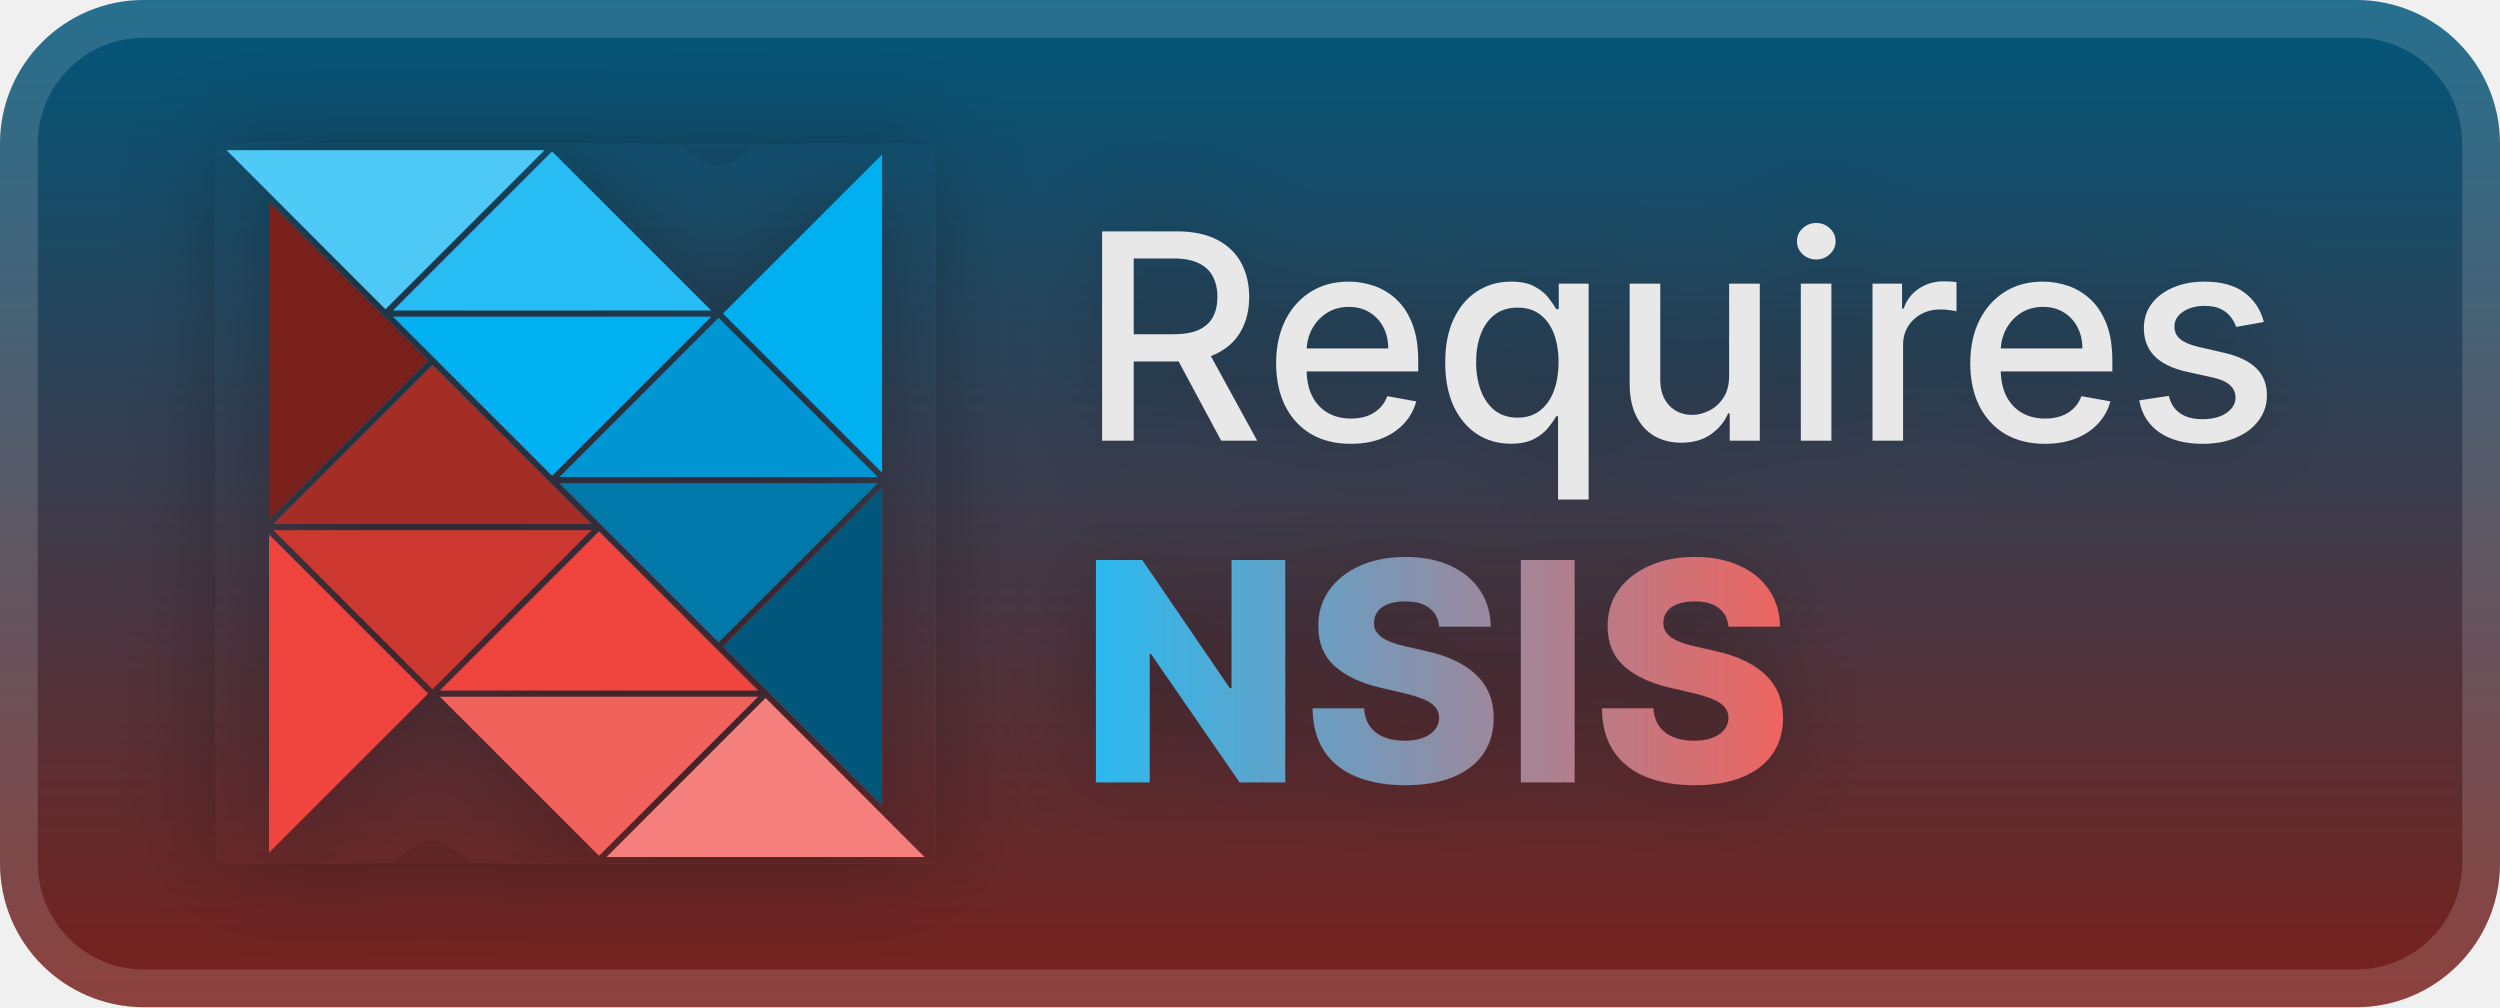
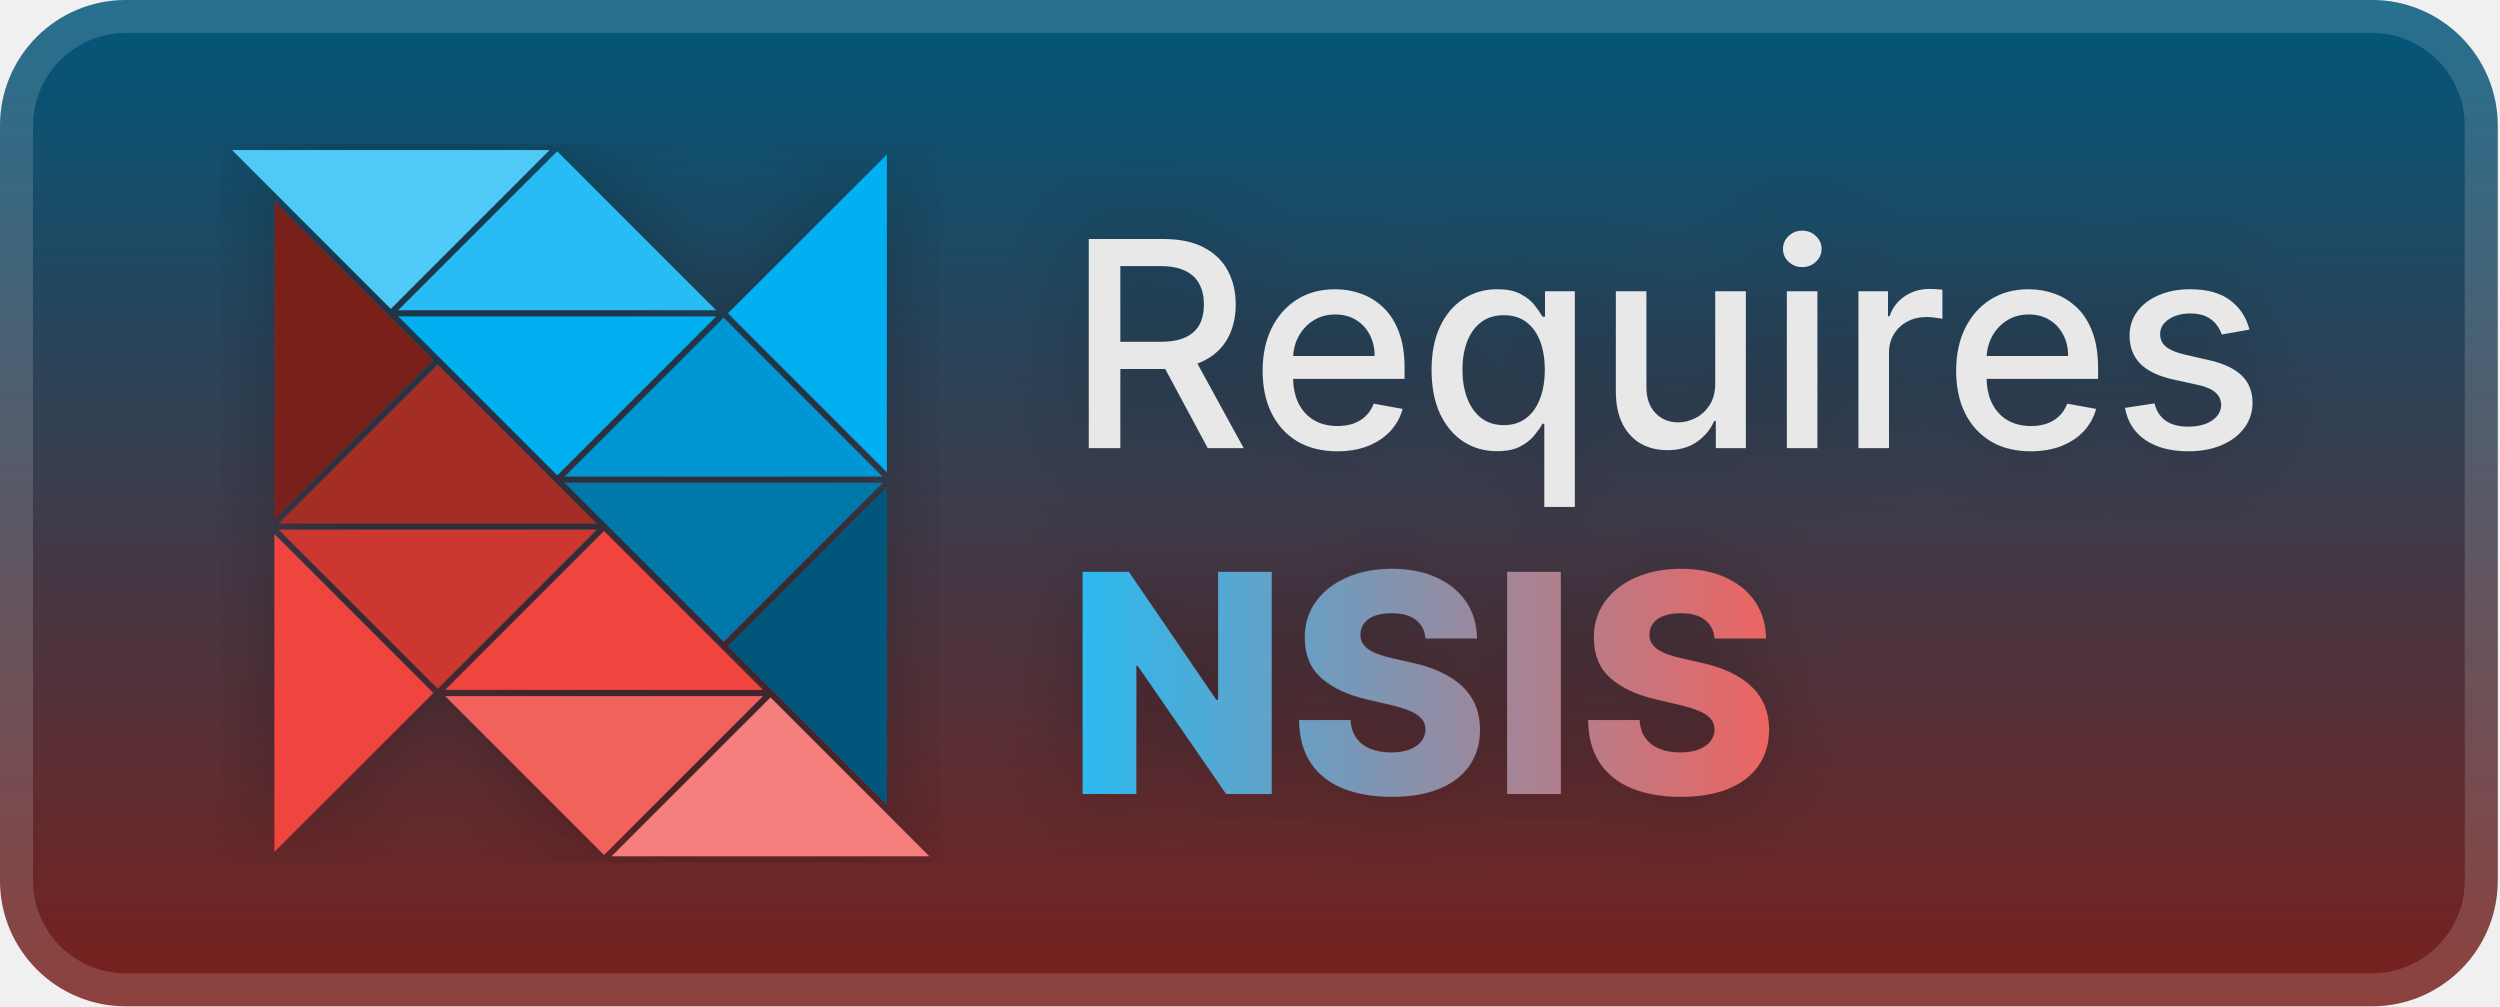
- <svg xmlns="http://www.w3.org/2000/svg" width="158,857" height="64" viewBox="0 0 139 56" fill="none">
-   <rect width="139" height="56" rx="8" fill="url(#paint0_linear_1_50)" />
-   <rect x="1.05" y="1.05" width="136.9" height="53.9" rx="6.95" stroke="white" stroke-opacity="0.15" stroke-width="2.1" />
-   <g filter="url(#filter0_d_1_50)">
-     <g clip-path="url(#clip0_1_50)" filter="url(#filter1_d_1_50)">
-       <path d="M49.041 44.794V27.118L42.792 33.367L40.203 35.956L49.041 44.794Z" fill="#00577B" />
-       <path d="M40.203 17.435L43.659 20.891L49.041 26.273V8.597L40.203 17.435Z" fill="#01B0F0" />
-       <path d="M12.597 8.35L21.435 17.188L30.273 8.35H12.597Z" fill="#4FC9F5" />
-       <path d="M30.695 26.448L39.534 17.61H21.858L30.695 26.448Z" fill="#01B0F0" />
-       <path d="M30.696 8.422L21.858 17.26H39.534L30.696 8.422Z" fill="#27BCF3" />
-       <path d="M21.857 17.26L30.695 8.422L21.857 17.26Z" fill="#27BCF3" />
-       <path d="M31.118 26.87L39.956 35.708L42.545 33.12L48.794 26.87H31.118Z" fill="#0079AA" />
-       <path d="M31.118 26.52H48.794L42.952 20.678L39.956 17.682L31.118 26.52Z" fill="#0096D3" />
-       <path d="M48.794 26.52L42.952 20.678L48.794 26.52H48.794Z" fill="#0096D3" />
-       <path d="M14.959 11.206V28.883L23.796 20.044L14.959 11.206Z" fill="#79201B" />
-       <path d="M23.796 38.566L21.208 35.977L14.959 29.727V47.403L23.796 38.566Z" fill="#F0453F" />
-       <path d="M33.727 47.65H51.403L42.565 38.813L33.727 47.65Z" fill="#F47F7D" />
-       <path d="M24.466 38.391H42.143L33.305 29.552L24.466 38.391Z" fill="#F0453F" />
-       <path d="M33.304 47.578L42.142 38.741H24.466L33.304 47.578Z" fill="#F2625D" />
-       <path d="M15.206 29.13H32.882L24.044 20.292L15.206 29.13Z" fill="#A42D26" />
-       <path d="M15.206 29.48L24.044 38.318L32.882 29.48H15.206Z" fill="#CC382F" />
-       <path d="M24.042 38.318L15.204 29.48L24.042 38.318Z" fill="#CC382F" />
-     </g>
+ <svg xmlns="http://www.w3.org/2000/svg" width="159" height="64" viewBox="0 0 159 64" fill="none">
+   <rect width="158.857" height="64" rx="8" fill="url(#paint0_linear_6_24)" />
+   <rect x="1.05" y="1.05" width="156.757" height="61.9" rx="6.95" stroke="white" stroke-opacity="0.15" stroke-width="2.1" />
+   <g clip-path="url(#clip0_6_24)" filter="url(#filter0_d_6_24)">
+     <path d="M56.404 51.193V30.991L49.262 38.134L46.304 41.092L56.404 51.193Z" fill="#00577B" />
+     <path d="M46.304 19.925L50.254 23.876L56.404 30.027V9.825L46.304 19.925Z" fill="#01B0F0" />
+     <path d="M14.754 9.543L24.855 19.643L34.955 9.543H14.754Z" fill="#4FC9F5" />
+     <path d="M35.438 30.227L45.539 20.126H25.338L35.438 30.227Z" fill="#01B0F0" />
+     <path d="M35.438 9.626L25.337 19.726H45.539L35.438 9.626Z" fill="#27BCF3" />
+     <path d="M25.337 19.726L35.437 9.626L25.337 19.726Z" fill="#27BCF3" />
+     <path d="M35.92 30.709L46.021 40.809L48.98 37.851L56.122 30.709H35.92Z" fill="#0079AA" />
+     <path d="M35.92 30.309H56.121L49.445 23.632L46.021 20.209L35.92 30.309Z" fill="#0096D3" />
+     <path d="M56.122 30.309L49.444 23.632L56.121 30.309H56.122Z" fill="#0096D3" />
+     <path d="M17.453 12.807V33.009L27.553 22.908L17.453 12.807Z" fill="#79201B" />
+     <path d="M27.553 44.075L24.595 41.117L17.453 33.974V54.175L27.553 44.075Z" fill="#F0453F" />
+     <path d="M38.902 54.457H59.103L49.003 44.358L38.902 54.457Z" fill="#F47F7D" />
+     <path d="M28.319 43.875H48.52L38.42 33.774L28.319 43.875Z" fill="#F0453F" />
+     <path d="M38.419 54.375L48.52 44.275H28.318L38.419 54.375Z" fill="#F2625D" />
+     <path d="M17.735 33.292H37.937L27.836 23.191L17.735 33.292Z" fill="#A42D26" />
+     <path d="M17.735 33.691L27.836 43.792L37.937 33.691H17.735Z" fill="#CC382F" />
+     <path d="M27.834 43.792L17.734 33.691L27.834 43.792Z" fill="#CC382F" />
  </g>
-   <g filter="url(#filter2_d_1_50)">
-     <path d="M61.278 24.5V12.864H65.426C66.328 12.864 67.076 13.019 67.67 13.329C68.269 13.64 68.716 14.07 69.011 14.619C69.307 15.165 69.454 15.795 69.454 16.511C69.454 17.224 69.305 17.85 69.006 18.392C68.71 18.93 68.263 19.349 67.665 19.648C67.07 19.947 66.322 20.097 65.42 20.097H62.278V18.585H65.261C65.829 18.585 66.292 18.504 66.648 18.341C67.008 18.178 67.271 17.941 67.438 17.631C67.604 17.32 67.688 16.947 67.688 16.511C67.688 16.072 67.602 15.691 67.432 15.369C67.265 15.047 67.002 14.801 66.642 14.631C66.286 14.456 65.818 14.369 65.239 14.369H63.034V24.5H61.278ZM67.023 19.25L69.898 24.5H67.898L65.079 19.25H67.023ZM75.106 24.676C74.247 24.676 73.506 24.492 72.885 24.125C72.267 23.754 71.79 23.233 71.453 22.562C71.12 21.888 70.953 21.099 70.953 20.193C70.953 19.299 71.12 18.511 71.453 17.829C71.79 17.148 72.26 16.616 72.862 16.233C73.468 15.85 74.177 15.659 74.987 15.659C75.48 15.659 75.957 15.741 76.419 15.903C76.881 16.066 77.296 16.322 77.663 16.67C78.031 17.019 78.32 17.472 78.533 18.028C78.745 18.581 78.851 19.254 78.851 20.045V20.648H71.913V19.375H77.186C77.186 18.928 77.095 18.532 76.913 18.188C76.731 17.839 76.476 17.564 76.146 17.364C75.82 17.163 75.438 17.062 74.999 17.062C74.521 17.062 74.105 17.18 73.749 17.415C73.396 17.646 73.124 17.949 72.93 18.324C72.741 18.695 72.646 19.099 72.646 19.534V20.528C72.646 21.112 72.749 21.608 72.953 22.017C73.161 22.426 73.451 22.739 73.822 22.954C74.194 23.167 74.627 23.273 75.124 23.273C75.445 23.273 75.739 23.227 76.004 23.136C76.269 23.042 76.499 22.901 76.692 22.716C76.885 22.53 77.033 22.301 77.135 22.028L78.743 22.318C78.614 22.792 78.383 23.206 78.05 23.562C77.72 23.915 77.305 24.189 76.805 24.386C76.309 24.579 75.743 24.676 75.106 24.676ZM86.628 27.773V23.142H86.525C86.423 23.328 86.275 23.54 86.082 23.778C85.893 24.017 85.632 24.225 85.298 24.403C84.965 24.581 84.533 24.67 84.003 24.67C83.298 24.67 82.669 24.491 82.117 24.131C81.567 23.767 81.135 23.25 80.821 22.579C80.51 21.905 80.355 21.097 80.355 20.153C80.355 19.21 80.512 18.403 80.827 17.733C81.145 17.062 81.581 16.549 82.133 16.193C82.686 15.837 83.313 15.659 84.014 15.659C84.556 15.659 84.992 15.75 85.321 15.932C85.654 16.11 85.912 16.318 86.094 16.557C86.279 16.795 86.423 17.006 86.525 17.188H86.668V15.773H88.327V27.773H86.628ZM84.378 23.222C84.867 23.222 85.279 23.093 85.617 22.835C85.957 22.574 86.215 22.212 86.389 21.75C86.567 21.288 86.656 20.75 86.656 20.136C86.656 19.53 86.569 19 86.395 18.545C86.221 18.091 85.965 17.737 85.628 17.483C85.291 17.229 84.874 17.102 84.378 17.102C83.867 17.102 83.44 17.235 83.099 17.5C82.758 17.765 82.501 18.127 82.327 18.585C82.156 19.044 82.071 19.561 82.071 20.136C82.071 20.72 82.158 21.244 82.332 21.71C82.507 22.176 82.764 22.545 83.105 22.818C83.45 23.087 83.874 23.222 84.378 23.222ZM96.139 20.881V15.773H97.844V24.5H96.173V22.989H96.082C95.882 23.454 95.56 23.843 95.117 24.153C94.677 24.46 94.13 24.614 93.474 24.614C92.914 24.614 92.418 24.491 91.986 24.244C91.558 23.994 91.221 23.625 90.974 23.136C90.732 22.648 90.611 22.044 90.611 21.324V15.773H92.31V21.119C92.31 21.714 92.474 22.188 92.804 22.54C93.133 22.892 93.561 23.068 94.088 23.068C94.406 23.068 94.722 22.989 95.037 22.829C95.355 22.67 95.618 22.43 95.827 22.108C96.039 21.786 96.143 21.377 96.139 20.881ZM100.126 24.5V15.773H101.825V24.5H100.126ZM100.984 14.426C100.689 14.426 100.435 14.328 100.223 14.131C100.015 13.93 99.91 13.691 99.91 13.415C99.91 13.134 100.015 12.896 100.223 12.699C100.435 12.498 100.689 12.398 100.984 12.398C101.28 12.398 101.532 12.498 101.74 12.699C101.952 12.896 102.058 13.134 102.058 13.415C102.058 13.691 101.952 13.93 101.74 14.131C101.532 14.328 101.28 14.426 100.984 14.426ZM104.111 24.5V15.773H105.753V17.159H105.844C106.003 16.689 106.283 16.32 106.685 16.051C107.09 15.778 107.548 15.642 108.06 15.642C108.166 15.642 108.291 15.646 108.435 15.653C108.582 15.661 108.698 15.67 108.781 15.682V17.307C108.713 17.288 108.592 17.267 108.418 17.244C108.243 17.218 108.069 17.204 107.895 17.204C107.493 17.204 107.135 17.29 106.821 17.46C106.51 17.627 106.264 17.86 106.082 18.159C105.901 18.454 105.81 18.792 105.81 19.17V24.5H104.111ZM113.7 24.676C112.84 24.676 112.1 24.492 111.479 24.125C110.861 23.754 110.384 23.233 110.047 22.562C109.714 21.888 109.547 21.099 109.547 20.193C109.547 19.299 109.714 18.511 110.047 17.829C110.384 17.148 110.854 16.616 111.456 16.233C112.062 15.85 112.77 15.659 113.581 15.659C114.073 15.659 114.551 15.741 115.013 15.903C115.475 16.066 115.89 16.322 116.257 16.67C116.624 17.019 116.914 17.472 117.126 18.028C117.339 18.581 117.445 19.254 117.445 20.045V20.648H110.507V19.375H115.78C115.78 18.928 115.689 18.532 115.507 18.188C115.325 17.839 115.07 17.564 114.74 17.364C114.414 17.163 114.032 17.062 113.592 17.062C113.115 17.062 112.698 17.18 112.342 17.415C111.99 17.646 111.717 17.949 111.524 18.324C111.335 18.695 111.24 19.099 111.24 19.534V20.528C111.24 21.112 111.342 21.608 111.547 22.017C111.755 22.426 112.045 22.739 112.416 22.954C112.787 23.167 113.221 23.273 113.717 23.273C114.039 23.273 114.333 23.227 114.598 23.136C114.863 23.042 115.092 22.901 115.285 22.716C115.479 22.53 115.626 22.301 115.729 22.028L117.337 22.318C117.208 22.792 116.977 23.206 116.643 23.562C116.314 23.915 115.899 24.189 115.399 24.386C114.903 24.579 114.337 24.676 113.7 24.676ZM125.869 17.903L124.33 18.176C124.265 17.979 124.163 17.792 124.023 17.614C123.886 17.436 123.701 17.29 123.466 17.176C123.231 17.062 122.937 17.006 122.585 17.006C122.104 17.006 121.703 17.114 121.381 17.329C121.059 17.542 120.898 17.816 120.898 18.153C120.898 18.445 121.006 18.68 121.222 18.858C121.437 19.036 121.786 19.182 122.267 19.295L123.653 19.614C124.456 19.799 125.055 20.085 125.449 20.472C125.843 20.858 126.04 21.36 126.04 21.977C126.04 22.5 125.888 22.966 125.585 23.375C125.286 23.78 124.867 24.099 124.33 24.329C123.795 24.561 123.176 24.676 122.472 24.676C121.494 24.676 120.697 24.468 120.08 24.051C119.462 23.631 119.083 23.034 118.943 22.261L120.585 22.011C120.687 22.439 120.898 22.763 121.216 22.983C121.534 23.199 121.949 23.307 122.46 23.307C123.017 23.307 123.462 23.191 123.795 22.96C124.129 22.725 124.295 22.439 124.295 22.102C124.295 21.829 124.193 21.6 123.989 21.415C123.788 21.229 123.479 21.089 123.062 20.994L121.585 20.67C120.771 20.485 120.169 20.189 119.778 19.784C119.392 19.379 119.199 18.866 119.199 18.244C119.199 17.729 119.343 17.278 119.631 16.892C119.919 16.506 120.316 16.204 120.824 15.989C121.331 15.769 121.913 15.659 122.568 15.659C123.511 15.659 124.254 15.864 124.795 16.273C125.337 16.678 125.695 17.222 125.869 17.903Z" fill="#E8E8E8" />
-     <path d="M71.458 31.136V43.5H68.923L64.002 36.364H63.924V43.5H60.936V31.136H63.507L68.373 38.26H68.476V31.136H71.458ZM80.02 34.843C79.98 34.4 79.801 34.056 79.483 33.811C79.169 33.561 78.72 33.436 78.136 33.436C77.75 33.436 77.428 33.487 77.171 33.587C76.913 33.688 76.72 33.827 76.591 34.004C76.462 34.177 76.396 34.376 76.392 34.602C76.384 34.787 76.42 34.95 76.5 35.09C76.585 35.231 76.706 35.356 76.863 35.465C77.024 35.569 77.217 35.662 77.442 35.742C77.668 35.823 77.921 35.894 78.203 35.954L79.265 36.195C79.877 36.328 80.416 36.505 80.883 36.727C81.354 36.948 81.749 37.212 82.067 37.517C82.388 37.823 82.632 38.175 82.797 38.574C82.962 38.972 83.046 39.419 83.05 39.914C83.046 40.695 82.849 41.365 82.459 41.924C82.069 42.484 81.507 42.912 80.775 43.21C80.046 43.508 79.167 43.657 78.136 43.657C77.102 43.657 76.201 43.502 75.432 43.192C74.663 42.882 74.066 42.411 73.639 41.779C73.212 41.148 72.993 40.349 72.981 39.383H75.842C75.867 39.781 75.973 40.113 76.162 40.379C76.352 40.645 76.611 40.846 76.941 40.983C77.275 41.119 77.662 41.188 78.1 41.188C78.503 41.188 78.845 41.133 79.126 41.025C79.412 40.916 79.632 40.765 79.784 40.572C79.937 40.379 80.016 40.157 80.02 39.908C80.016 39.675 79.944 39.475 79.803 39.31C79.662 39.141 79.444 38.996 79.151 38.876C78.861 38.751 78.491 38.636 78.04 38.532L76.748 38.23C75.677 37.984 74.834 37.588 74.219 37.041C73.603 36.489 73.297 35.745 73.301 34.807C73.297 34.042 73.502 33.372 73.917 32.797C74.331 32.221 74.905 31.772 75.637 31.45C76.37 31.128 77.205 30.967 78.142 30.967C79.1 30.967 79.931 31.13 80.636 31.456C81.344 31.778 81.893 32.231 82.284 32.815C82.674 33.398 82.873 34.074 82.882 34.843H80.02ZM87.548 31.136V43.5H84.56V31.136H87.548ZM96.107 34.843C96.067 34.4 95.888 34.056 95.57 33.811C95.256 33.561 94.807 33.436 94.223 33.436C93.837 33.436 93.515 33.487 93.257 33.587C93 33.688 92.807 33.827 92.678 34.004C92.549 34.177 92.483 34.376 92.479 34.602C92.471 34.787 92.507 34.95 92.587 35.09C92.672 35.231 92.793 35.356 92.95 35.465C93.111 35.569 93.304 35.662 93.529 35.742C93.754 35.823 94.008 35.894 94.29 35.954L95.352 36.195C95.964 36.328 96.503 36.505 96.97 36.727C97.441 36.948 97.835 37.212 98.153 37.517C98.475 37.823 98.719 38.175 98.884 38.574C99.049 38.972 99.133 39.419 99.137 39.914C99.133 40.695 98.936 41.365 98.546 41.924C98.155 42.484 97.594 42.912 96.862 43.21C96.133 43.508 95.254 43.657 94.223 43.657C93.189 43.657 92.287 43.502 91.519 43.192C90.75 42.882 90.152 42.411 89.726 41.779C89.299 41.148 89.08 40.349 89.068 39.383H91.929C91.954 39.781 92.06 40.113 92.249 40.379C92.438 40.645 92.698 40.846 93.028 40.983C93.362 41.119 93.748 41.188 94.187 41.188C94.59 41.188 94.932 41.133 95.213 41.025C95.499 40.916 95.719 40.765 95.871 40.572C96.024 40.379 96.103 40.157 96.107 39.908C96.103 39.675 96.03 39.475 95.889 39.31C95.749 39.141 95.531 38.996 95.237 38.876C94.948 38.751 94.578 38.636 94.127 38.532L92.835 38.23C91.764 37.984 90.921 37.588 90.305 37.041C89.69 36.489 89.384 35.745 89.388 34.807C89.384 34.042 89.589 33.372 90.004 32.797C90.418 32.221 90.992 31.772 91.724 31.45C92.457 31.128 93.292 30.967 94.229 30.967C95.187 30.967 96.018 31.13 96.723 31.456C97.431 31.778 97.98 32.231 98.371 32.815C98.761 33.398 98.96 34.074 98.968 34.843H96.107Z" fill="url(#paint1_linear_1_50)" />
+   <g filter="url(#filter1_d_6_24)">
+     <path d="M69.247 28.5V15.201H73.987C75.017 15.201 75.872 15.379 76.552 15.734C77.236 16.089 77.747 16.58 78.084 17.208C78.422 17.831 78.591 18.552 78.591 19.37C78.591 20.184 78.42 20.9 78.078 21.52C77.74 22.134 77.23 22.613 76.546 22.954C75.866 23.297 75.011 23.468 73.981 23.468H70.39V21.74H73.799C74.448 21.74 74.976 21.647 75.383 21.461C75.794 21.275 76.095 21.004 76.286 20.649C76.476 20.294 76.571 19.868 76.571 19.37C76.571 18.868 76.474 18.433 76.279 18.065C76.089 17.697 75.788 17.416 75.377 17.221C74.97 17.022 74.435 16.922 73.773 16.922H71.253V28.5H69.247ZM75.812 22.5L79.097 28.5H76.812L73.591 22.5H75.812ZM85.05 28.701C84.068 28.701 83.221 28.491 82.511 28.071C81.806 27.647 81.26 27.052 80.875 26.286C80.494 25.515 80.304 24.613 80.304 23.578C80.304 22.556 80.494 21.656 80.875 20.877C81.26 20.097 81.797 19.489 82.485 19.052C83.178 18.615 83.988 18.396 84.914 18.396C85.477 18.396 86.022 18.489 86.55 18.675C87.079 18.861 87.552 19.154 87.972 19.552C88.392 19.95 88.724 20.468 88.966 21.104C89.208 21.736 89.33 22.504 89.33 23.409V24.097H81.401V22.643H87.427C87.427 22.132 87.323 21.68 87.115 21.286C86.907 20.887 86.615 20.574 86.239 20.344C85.866 20.115 85.429 20 84.927 20C84.382 20 83.905 20.134 83.498 20.403C83.096 20.667 82.784 21.013 82.563 21.442C82.347 21.866 82.239 22.327 82.239 22.825V23.961C82.239 24.628 82.356 25.195 82.589 25.662C82.827 26.13 83.159 26.487 83.583 26.734C84.007 26.976 84.503 27.097 85.07 27.097C85.438 27.097 85.773 27.046 86.076 26.942C86.379 26.833 86.641 26.673 86.862 26.461C87.083 26.249 87.252 25.987 87.368 25.675L89.206 26.006C89.059 26.548 88.795 27.022 88.414 27.429C88.037 27.831 87.563 28.145 86.992 28.37C86.425 28.591 85.778 28.701 85.05 28.701ZM98.218 32.24V26.948H98.101C97.984 27.16 97.815 27.403 97.594 27.675C97.378 27.948 97.079 28.186 96.698 28.39C96.317 28.593 95.824 28.695 95.218 28.695C94.412 28.695 93.694 28.489 93.062 28.078C92.434 27.662 91.941 27.071 91.581 26.305C91.226 25.535 91.049 24.61 91.049 23.532C91.049 22.454 91.228 21.532 91.588 20.766C91.951 20 92.449 19.413 93.081 19.006C93.713 18.6 94.43 18.396 95.231 18.396C95.85 18.396 96.347 18.5 96.724 18.708C97.105 18.911 97.399 19.149 97.607 19.422C97.819 19.695 97.984 19.935 98.101 20.143H98.263V18.526H100.159V32.24H98.218ZM95.646 27.039C96.205 27.039 96.676 26.892 97.062 26.597C97.451 26.299 97.746 25.885 97.945 25.357C98.148 24.829 98.25 24.214 98.25 23.513C98.25 22.82 98.15 22.214 97.951 21.695C97.752 21.175 97.46 20.771 97.075 20.48C96.689 20.191 96.213 20.046 95.646 20.046C95.062 20.046 94.575 20.197 94.185 20.5C93.796 20.803 93.501 21.216 93.302 21.74C93.107 22.264 93.01 22.855 93.01 23.513C93.01 24.18 93.109 24.779 93.308 25.312C93.508 25.844 93.802 26.266 94.192 26.578C94.585 26.885 95.07 27.039 95.646 27.039ZM109.088 24.364V18.526H111.036V28.5H109.127V26.773H109.023C108.793 27.305 108.425 27.749 107.919 28.104C107.417 28.454 106.791 28.63 106.042 28.63C105.402 28.63 104.834 28.489 104.341 28.208C103.852 27.922 103.466 27.5 103.185 26.942C102.908 26.383 102.769 25.693 102.769 24.87V18.526H104.711V24.636C104.711 25.316 104.899 25.857 105.276 26.26C105.653 26.662 106.142 26.864 106.744 26.864C107.107 26.864 107.469 26.773 107.828 26.591C108.192 26.409 108.492 26.134 108.731 25.766C108.973 25.398 109.092 24.931 109.088 24.364ZM113.644 28.5V18.526H115.586V28.5H113.644ZM114.625 16.987C114.287 16.987 113.997 16.875 113.755 16.649C113.517 16.42 113.398 16.147 113.398 15.831C113.398 15.511 113.517 15.238 113.755 15.013C113.997 14.784 114.287 14.669 114.625 14.669C114.963 14.669 115.251 14.784 115.489 15.013C115.731 15.238 115.852 15.511 115.852 15.831C115.852 16.147 115.731 16.42 115.489 16.649C115.251 16.875 114.963 16.987 114.625 16.987ZM118.198 28.5V18.526H120.075V20.11H120.179C120.36 19.574 120.681 19.151 121.14 18.844C121.603 18.532 122.127 18.377 122.711 18.377C122.832 18.377 122.975 18.381 123.14 18.39C123.308 18.398 123.44 18.409 123.536 18.422V20.279C123.458 20.258 123.319 20.234 123.12 20.208C122.921 20.177 122.722 20.162 122.523 20.162C122.064 20.162 121.655 20.26 121.295 20.455C120.94 20.645 120.659 20.911 120.451 21.253C120.244 21.591 120.14 21.976 120.14 22.409V28.5H118.198ZM129.157 28.701C128.175 28.701 127.328 28.491 126.619 28.071C125.913 27.647 125.367 27.052 124.982 26.286C124.601 25.515 124.411 24.613 124.411 23.578C124.411 22.556 124.601 21.656 124.982 20.877C125.367 20.097 125.904 19.489 126.593 19.052C127.285 18.615 128.095 18.396 129.021 18.396C129.584 18.396 130.129 18.489 130.657 18.675C131.186 18.861 131.66 19.154 132.08 19.552C132.499 19.95 132.831 20.468 133.073 21.104C133.315 21.736 133.437 22.504 133.437 23.409V24.097H125.508V22.643H131.534C131.534 22.132 131.43 21.68 131.222 21.286C131.015 20.887 130.722 20.574 130.346 20.344C129.973 20.115 129.536 20 129.034 20C128.489 20 128.012 20.134 127.606 20.403C127.203 20.667 126.891 21.013 126.67 21.442C126.454 21.866 126.346 22.327 126.346 22.825V23.961C126.346 24.628 126.463 25.195 126.696 25.662C126.935 26.13 127.266 26.487 127.69 26.734C128.114 26.976 128.61 27.097 129.177 27.097C129.545 27.097 129.88 27.046 130.183 26.942C130.486 26.833 130.748 26.673 130.969 26.461C131.19 26.249 131.359 25.987 131.476 25.675L133.313 26.006C133.166 26.548 132.902 27.022 132.521 27.429C132.144 27.831 131.67 28.145 131.099 28.37C130.532 28.591 129.885 28.701 129.157 28.701ZM143.065 20.961L141.305 21.273C141.232 21.048 141.115 20.833 140.955 20.63C140.799 20.426 140.587 20.26 140.318 20.13C140.05 20 139.714 19.935 139.312 19.935C138.762 19.935 138.303 20.058 137.935 20.305C137.567 20.548 137.383 20.861 137.383 21.247C137.383 21.58 137.507 21.849 137.753 22.052C138 22.255 138.398 22.422 138.948 22.552L140.532 22.916C141.45 23.128 142.134 23.454 142.584 23.896C143.035 24.338 143.26 24.911 143.26 25.617C143.26 26.214 143.087 26.747 142.74 27.214C142.398 27.677 141.92 28.041 141.305 28.305C140.695 28.569 139.987 28.701 139.182 28.701C138.065 28.701 137.154 28.463 136.448 27.987C135.742 27.506 135.31 26.825 135.149 25.942L137.026 25.656C137.143 26.145 137.383 26.515 137.747 26.766C138.11 27.013 138.584 27.136 139.169 27.136C139.805 27.136 140.314 27.004 140.695 26.74C141.076 26.472 141.266 26.145 141.266 25.76C141.266 25.448 141.149 25.186 140.916 24.974C140.686 24.762 140.333 24.602 139.857 24.494L138.169 24.123C137.238 23.911 136.55 23.574 136.104 23.11C135.662 22.647 135.442 22.061 135.442 21.351C135.442 20.762 135.606 20.247 135.935 19.805C136.264 19.364 136.719 19.02 137.299 18.773C137.879 18.522 138.543 18.396 139.292 18.396C140.37 18.396 141.219 18.63 141.838 19.097C142.457 19.561 142.866 20.182 143.065 20.961Z" fill="#E8E8E8" />
+     <path d="M80.881 36.37V50.5H77.983L72.36 42.345H72.27V50.5H68.855V36.37H71.794L77.355 44.511H77.472V36.37H80.881ZM90.666 40.606C90.62 40.1 90.415 39.707 90.052 39.426C89.693 39.141 89.18 38.999 88.513 38.999C88.072 38.999 87.704 39.056 87.409 39.171C87.115 39.286 86.894 39.445 86.747 39.647C86.6 39.845 86.524 40.073 86.519 40.33C86.51 40.542 86.551 40.728 86.643 40.889C86.74 41.05 86.878 41.193 87.057 41.317C87.241 41.437 87.462 41.542 87.72 41.634C87.977 41.726 88.267 41.807 88.589 41.876L89.803 42.152C90.502 42.304 91.119 42.506 91.652 42.759C92.191 43.012 92.641 43.313 93.005 43.663C93.373 44.012 93.651 44.415 93.839 44.87C94.028 45.325 94.125 45.836 94.129 46.402C94.125 47.294 93.899 48.06 93.453 48.699C93.007 49.339 92.365 49.828 91.528 50.169C90.696 50.509 89.691 50.679 88.513 50.679C87.331 50.679 86.301 50.502 85.422 50.148C84.544 49.794 83.861 49.256 83.373 48.534C82.885 47.812 82.635 46.898 82.621 45.795H85.891C85.919 46.25 86.041 46.63 86.257 46.933C86.473 47.237 86.77 47.467 87.147 47.623C87.529 47.779 87.97 47.858 88.472 47.858C88.932 47.858 89.323 47.795 89.645 47.671C89.971 47.547 90.222 47.375 90.397 47.154C90.571 46.933 90.661 46.68 90.666 46.395C90.661 46.128 90.578 45.9 90.417 45.712C90.256 45.519 90.008 45.353 89.672 45.215C89.341 45.072 88.918 44.941 88.403 44.822L86.926 44.477C85.703 44.196 84.739 43.743 84.035 43.118C83.332 42.488 82.982 41.637 82.987 40.565C82.982 39.691 83.217 38.925 83.691 38.267C84.164 37.61 84.82 37.097 85.657 36.729C86.494 36.361 87.448 36.177 88.52 36.177C89.615 36.177 90.564 36.363 91.369 36.736C92.179 37.104 92.807 37.621 93.253 38.288C93.699 38.955 93.927 39.728 93.936 40.606H90.666ZM99.269 36.37V50.5H95.854V36.37H99.269ZM109.051 40.606C109.005 40.1 108.8 39.707 108.437 39.426C108.078 39.141 107.565 38.999 106.898 38.999C106.457 38.999 106.089 39.056 105.794 39.171C105.5 39.286 105.279 39.445 105.132 39.647C104.985 39.845 104.909 40.073 104.904 40.33C104.895 40.542 104.936 40.728 105.028 40.889C105.125 41.05 105.263 41.193 105.442 41.317C105.626 41.437 105.847 41.542 106.105 41.634C106.362 41.726 106.652 41.807 106.974 41.876L108.188 42.152C108.887 42.304 109.504 42.506 110.037 42.759C110.575 43.012 111.026 43.313 111.39 43.663C111.758 44.012 112.036 44.415 112.224 44.87C112.413 45.325 112.51 45.836 112.514 46.402C112.51 47.294 112.284 48.06 111.838 48.699C111.392 49.339 110.75 49.828 109.913 50.169C109.081 50.509 108.076 50.679 106.898 50.679C105.716 50.679 104.686 50.502 103.807 50.148C102.929 49.794 102.246 49.256 101.758 48.534C101.271 47.812 101.02 46.898 101.006 45.795H104.276C104.304 46.25 104.426 46.63 104.642 46.933C104.858 47.237 105.155 47.467 105.532 47.623C105.914 47.779 106.355 47.858 106.857 47.858C107.317 47.858 107.708 47.795 108.03 47.671C108.356 47.547 108.607 47.375 108.782 47.154C108.956 46.933 109.046 46.68 109.051 46.395C109.046 46.128 108.963 45.9 108.802 45.712C108.641 45.519 108.393 45.353 108.057 45.215C107.726 45.072 107.303 44.941 106.788 44.822L105.311 44.477C104.088 44.196 103.124 43.743 102.42 43.118C101.717 42.488 101.367 41.637 101.372 40.565C101.367 39.691 101.602 38.925 102.075 38.267C102.549 37.61 103.205 37.097 104.042 36.729C104.879 36.361 105.833 36.177 106.905 36.177C108 36.177 108.95 36.363 109.754 36.736C110.564 37.104 111.192 37.621 111.638 38.288C112.084 38.955 112.312 39.728 112.321 40.606H109.051Z" fill="url(#paint1_linear_6_24)" />
  </g>
  <defs>
-     <filter id="filter0_d_1_50" x="6.286" y="2.286" width="51.429" height="51.429" filterUnits="userSpaceOnUse" color-interpolation-filters="sRGB">
-       <feFlood flood-opacity="0" result="BackgroundImageFix" />
-       <feColorMatrix in="SourceAlpha" type="matrix" values="0 0 0 0 0 0 0 0 0 0 0 0 0 0 0 0 0 0 127 0" result="hardAlpha" />
-       <feOffset />
-       <feGaussianBlur stdDeviation="2.857" />
-       <feComposite in2="hardAlpha" operator="out" />
-       <feColorMatrix type="matrix" values="0 0 0 0 0 0 0 0 0 0 0 0 0 0 0 0 0 0 0.25 0" />
-       <feBlend mode="normal" in2="BackgroundImageFix" result="effect1_dropShadow_1_50" />
-       <feBlend mode="normal" in="SourceGraphic" in2="effect1_dropShadow_1_50" result="shape" />
-     </filter>
-     <filter id="filter1_d_1_50" x="6.4" y="2.4" width="51.2" height="51.2" filterUnits="userSpaceOnUse" color-interpolation-filters="sRGB">
+     <filter id="filter0_d_6_24" x="8.471" y="3.543" width="56.914" height="56.914" filterUnits="userSpaceOnUse" color-interpolation-filters="sRGB">
      <feFlood flood-opacity="0" result="BackgroundImageFix" />
      <feColorMatrix in="SourceAlpha" type="matrix" values="0 0 0 0 0 0 0 0 0 0 0 0 0 0 0 0 0 0 127 0" result="hardAlpha" />
      <feOffset />
      <feGaussianBlur stdDeviation="2.8" />
      <feComposite in2="hardAlpha" operator="out" />
      <feColorMatrix type="matrix" values="0 0 0 0 0 0 0 0 0 0 0 0 0 0 0 0 0 0 0.25 0" />
-       <feBlend mode="normal" in2="BackgroundImageFix" result="effect1_dropShadow_1_50" />
-       <feBlend mode="normal" in="SourceGraphic" in2="effect1_dropShadow_1_50" result="shape" />
+       <feBlend mode="normal" in2="BackgroundImageFix" result="effect1_dropShadow_6_24" />
+       <feBlend mode="normal" in="SourceGraphic" in2="effect1_dropShadow_6_24" result="shape" />
    </filter>
-     <filter id="filter2_d_1_50" x="54.4" y="3.9" width="78.2" height="48.2" filterUnits="userSpaceOnUse" color-interpolation-filters="sRGB">
+     <filter id="filter1_d_6_24" x="62.186" y="4.9" width="88.2" height="54.2" filterUnits="userSpaceOnUse" color-interpolation-filters="sRGB">
      <feFlood flood-opacity="0" result="BackgroundImageFix" />
      <feColorMatrix in="SourceAlpha" type="matrix" values="0 0 0 0 0 0 0 0 0 0 0 0 0 0 0 0 0 0 127 0" result="hardAlpha" />
      <feOffset />
      <feGaussianBlur stdDeviation="2.8" />
      <feComposite in2="hardAlpha" operator="out" />
      <feColorMatrix type="matrix" values="0 0 0 0 0 0 0 0 0 0 0 0 0 0 0 0 0 0 0.25 0" />
-       <feBlend mode="normal" in2="BackgroundImageFix" result="effect1_dropShadow_1_50" />
-       <feBlend mode="normal" in="SourceGraphic" in2="effect1_dropShadow_1_50" result="shape" />
+       <feBlend mode="normal" in2="BackgroundImageFix" result="effect1_dropShadow_6_24" />
+       <feBlend mode="normal" in="SourceGraphic" in2="effect1_dropShadow_6_24" result="shape" />
    </filter>
-     <linearGradient id="paint0_linear_1_50" x1="69.5" y1="0" x2="69.5" y2="56" gradientUnits="userSpaceOnUse">
+     <linearGradient id="paint0_linear_6_24" x1="79.429" y1="0" x2="79.429" y2="64" gradientUnits="userSpaceOnUse">
      <stop stop-color="#00577B" />
      <stop offset="1" stop-color="#79201B" />
    </linearGradient>
-     <linearGradient id="paint1_linear_1_50" x1="60" y1="37.5" x2="100" y2="37.5" gradientUnits="userSpaceOnUse">
+     <linearGradient id="paint1_linear_6_24" x1="67.786" y1="43" x2="113.786" y2="43" gradientUnits="userSpaceOnUse">
      <stop stop-color="#27BCF3" />
      <stop offset="1" stop-color="#F2625D" />
    </linearGradient>
-     <clipPath id="clip0_1_50">
-       <rect width="40" height="40" fill="white" transform="translate(12 8)" />
+     <clipPath id="clip0_6_24">
+       <rect width="45.714" height="45.714" fill="white" transform="translate(14.0714 9.14286)" />
    </clipPath>
  </defs>
</svg>
